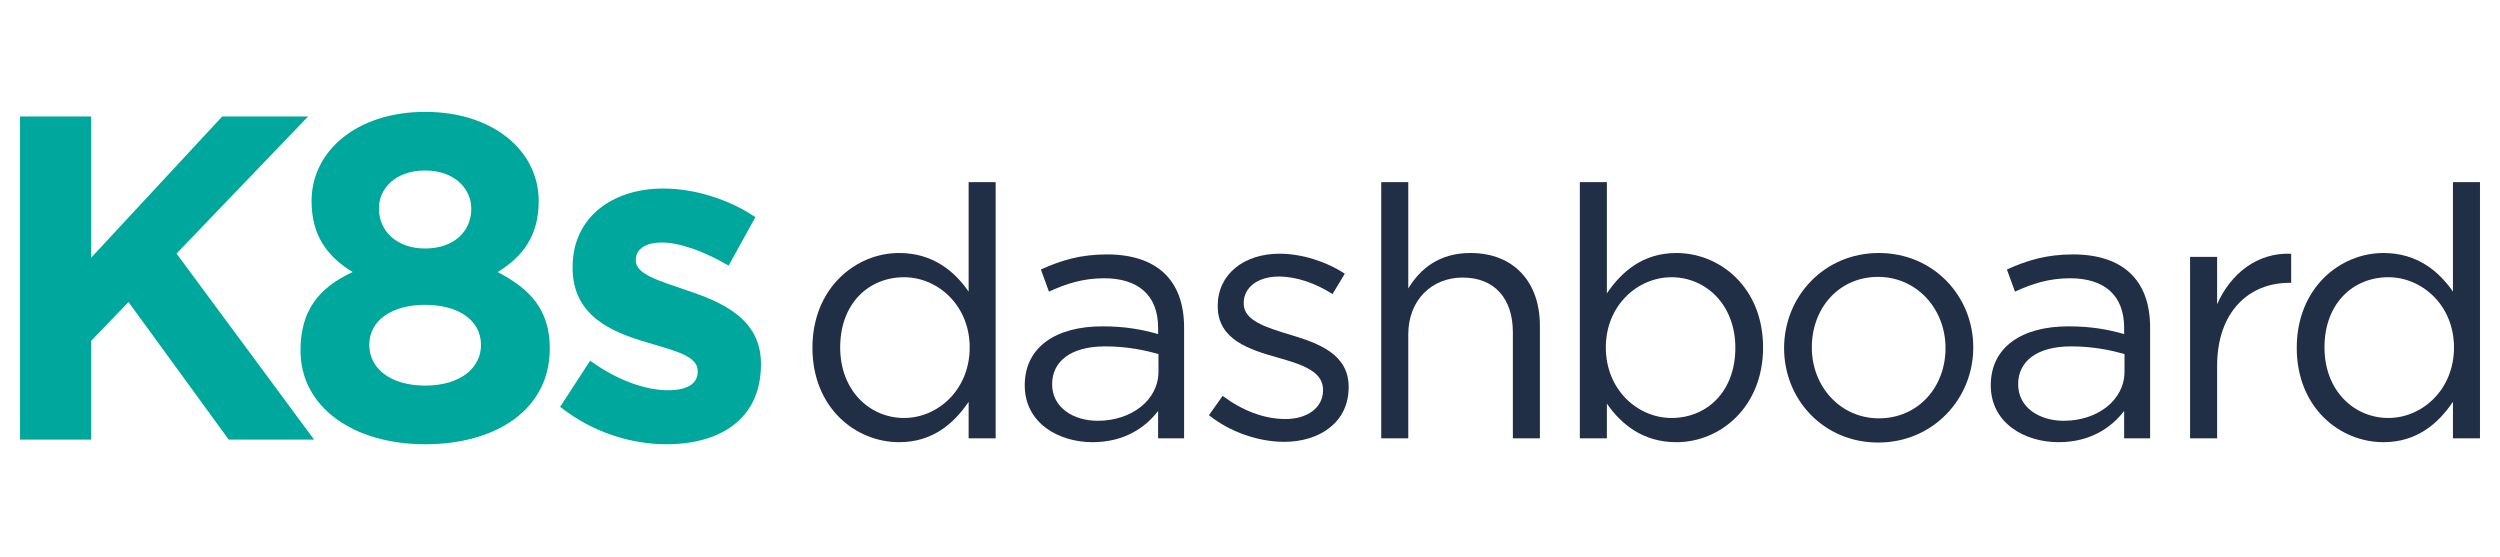
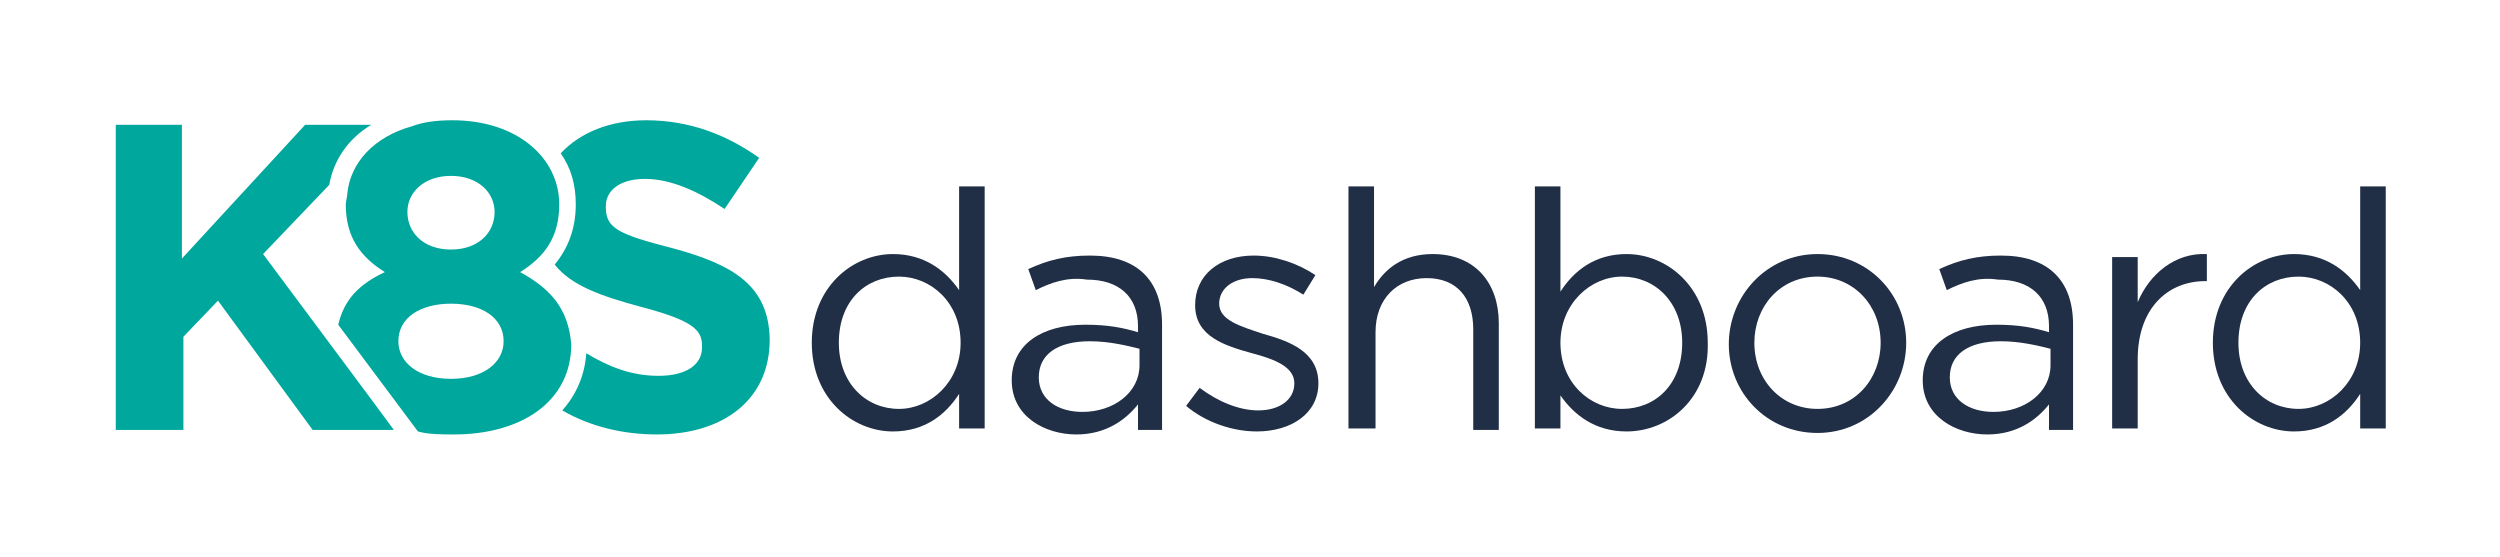
- <svg xmlns="http://www.w3.org/2000/svg" version="1.1" id="Layer_1" x="0px" y="0px" viewBox="0 0 166.333 37" style="enable-background:new 0 0 166.333 37;" xml:space="preserve">
+ <svg xmlns="http://www.w3.org/2000/svg" version="1.1" id="Layer_1" x="0px" y="0px" viewBox="0 0 166.3 37" style="enable-background:new 0 0 166.3 37;" xml:space="preserve">
  <style type="text/css">
	.st0{fill:#202E46;}
- 	.st1{fill:#9BBDAA;}
- 	.st2{fill:#EC0044;}
- 	.st3{fill:#00A79D;}
- 	.st4{fill:#EA3F67;}
+ 	.st1{fill:#00A79D;}
</style>
  <g>
    <g>
-       <path class="st3" d="M15.216,29.249l-6.665-9.153l-2.488,2.581v6.572H1.334v-21.5h4.729v9.398l8.723-9.398h5.712l-8.753,9.122    l9.153,12.378H15.216z" />
-       <path class="st3" d="M28.286,29.557c-4.762,0-8.293-2.457-8.293-6.236c0-2.641,1.198-4.176,3.469-5.221    c-1.658-1.014-2.733-2.396-2.733-4.73c0-3.317,3.011-5.927,7.558-5.927c4.544,0,7.555,2.61,7.555,5.927    c0,2.335-1.075,3.716-2.733,4.73c2.181,1.137,3.471,2.518,3.471,5.098C36.579,27.222,33.045,29.557,28.286,29.557z M28.286,20.281    c-2.151,0-3.716,0.983-3.716,2.672c0,1.536,1.38,2.702,3.716,2.702c2.333,0,3.716-1.167,3.716-2.702    C32.002,21.264,30.434,20.281,28.286,20.281z M28.286,11.343c-1.936,0-3.074,1.167-3.074,2.518c0,1.536,1.198,2.672,3.074,2.672    c1.873,0,3.071-1.105,3.071-2.641C31.357,12.541,30.219,11.343,28.286,11.343z" />
-       <path class="st3" d="M44.332,29.557c-2.303,0-4.884-0.768-7.065-2.488l1.998-3.071c1.781,1.289,3.654,1.966,5.189,1.966    c1.353,0,1.966-0.491,1.966-1.229v-0.061c0-1.013-1.598-1.352-3.409-1.904c-2.303-0.675-4.914-1.751-4.914-4.944v-0.061    c0-3.349,2.703-5.222,6.02-5.222c2.088,0,4.362,0.706,6.142,1.904l-1.781,3.225c-1.628-0.953-3.256-1.536-4.454-1.536    c-1.135,0-1.721,0.491-1.721,1.137v0.061c0,0.922,1.568,1.35,3.349,1.966c2.303,0.768,4.977,1.873,4.977,4.883v0.061    C50.629,27.898,47.896,29.557,44.332,29.557z" />
+       <path class="st0" d="M63.8,28.5v-2.3c-0.9,1.4-2.3,2.5-4.4,2.5c-2.7,0-5.4-2.2-5.4-5.9s2.7-5.9,5.4-5.9c2.1,0,3.5,1.1,4.4,2.4    v-6.9h1.7v16.1C65.5,28.5,63.8,28.5,63.8,28.5z M59.8,18.4c-2.2,0-4,1.6-4,4.4c0,2.7,1.8,4.4,4,4.4c2.1,0,4.1-1.8,4.1-4.4    C63.9,20.1,61.9,18.4,59.8,18.4z" />
+       <path class="st0" d="M68.9,19.3l-0.5-1.4c1.3-0.6,2.5-0.9,4.1-0.9c3.1,0,4.8,1.6,4.8,4.6v7h-1.6v-1.7c-0.8,1-2.1,2-4.1,2    c-2.1,0-4.3-1.2-4.3-3.6s2-3.7,4.9-3.7c1.5,0,2.5,0.2,3.5,0.5v-0.4c0-2-1.3-3.1-3.4-3.1C71,18.4,69.9,18.8,68.9,19.3z M69.1,25.1    c0,1.5,1.3,2.3,2.9,2.3c2.1,0,3.8-1.3,3.8-3.1v-1.1c-0.8-0.2-2-0.5-3.3-0.5C70.3,22.7,69.1,23.6,69.1,25.1z" />
+       <path class="st0" d="M83.6,28.7c-1.6,0-3.4-0.6-4.7-1.7l0.9-1.2c1.2,0.9,2.6,1.5,3.9,1.5c1.4,0,2.4-0.7,2.4-1.8l0,0    c0-1.1-1.3-1.6-2.8-2c-1.8-0.5-3.8-1.1-3.8-3.2l0,0c0-2,1.6-3.3,3.9-3.3c1.4,0,2.9,0.5,4.1,1.3l-0.8,1.3c-1.1-0.7-2.3-1.1-3.4-1.1    c-1.3,0-2.2,0.7-2.2,1.7l0,0c0,1.1,1.4,1.5,2.9,2c1.8,0.5,3.7,1.2,3.7,3.3l0,0C87.7,27.5,85.9,28.7,83.6,28.7z" />
+       <path class="st0" d="M91.4,28.5h-1.7V12.4h1.7v6.7c0.7-1.2,1.9-2.2,3.9-2.2c2.8,0,4.4,1.9,4.4,4.6v7.1H98v-6.7    c0-2.1-1.1-3.4-3.1-3.4s-3.4,1.4-3.4,3.6v6.4H91.4z" />
+       <path class="st0" d="M108.2,28.7c-2.1,0-3.5-1.1-4.4-2.4v2.2h-1.7V12.4h1.7v7c0.9-1.4,2.3-2.5,4.4-2.5c2.7,0,5.4,2.2,5.4,5.9    C113.7,26.5,111,28.7,108.2,28.7z M107.9,18.4c-2.1,0-4.1,1.8-4.1,4.4c0,2.7,2,4.4,4.1,4.4c2.2,0,4-1.6,4-4.4    C111.9,20.1,110.1,18.4,107.9,18.4z" />
+       <path class="st0" d="M120.9,28.8c-3.4,0-5.9-2.7-5.9-5.9s2.5-6,5.9-6s5.9,2.7,5.9,5.9S124.3,28.8,120.9,28.8z M120.9,18.4    c-2.5,0-4.2,2-4.2,4.4c0,2.5,1.8,4.4,4.2,4.4c2.5,0,4.2-2,4.2-4.4C125.1,20.3,123.3,18.4,120.9,18.4z" />
+       <path class="st0" d="M129.5,19.3l-0.5-1.4c1.3-0.6,2.5-0.9,4.1-0.9c3.1,0,4.8,1.6,4.8,4.6v7h-1.6v-1.7c-0.8,1-2.1,2-4.1,2    c-2.1,0-4.3-1.2-4.3-3.6s2-3.7,4.9-3.7c1.5,0,2.5,0.2,3.5,0.5v-0.4c0-2-1.3-3.1-3.4-3.1C131.6,18.4,130.5,18.8,129.5,19.3z     M129.7,25.1c0,1.5,1.3,2.3,2.9,2.3c2.1,0,3.8-1.3,3.8-3.1v-1.1c-0.8-0.2-2-0.5-3.3-0.5C130.9,22.7,129.7,23.6,129.7,25.1z" />
+       <path class="st0" d="M142.2,28.5h-1.7V17.1h1.7v3c0.8-1.9,2.5-3.3,4.6-3.2v1.8h-0.1c-2.5,0-4.5,1.8-4.5,5.2V28.5z" />
+       <path class="st0" d="M157,28.5v-2.3c-0.9,1.4-2.3,2.5-4.4,2.5c-2.7,0-5.4-2.2-5.4-5.9s2.7-5.9,5.4-5.9c2.1,0,3.5,1.1,4.4,2.4v-6.9    h1.7v16.1C158.7,28.5,157,28.5,157,28.5z M152.9,18.4c-2.2,0-4,1.6-4,4.4c0,2.7,1.8,4.4,4,4.4c2.1,0,4.1-1.8,4.1-4.4    C157,20.1,155,18.4,152.9,18.4z" />
    </g>
-     <g>
-       <path class="st0" d="M64.446,29.164v-2.429c-0.98,1.448-2.405,2.685-4.624,2.685c-2.896,0-5.768-2.288-5.768-6.282    c0-3.97,2.873-6.305,5.768-6.305c2.242,0,3.69,1.215,4.624,2.569v-7.286h1.798v17.047H64.446z M60.15,18.445    c-2.335,0-4.25,1.728-4.25,4.67c0,2.872,1.962,4.694,4.25,4.694c2.241,0,4.367-1.868,4.367-4.694    C64.516,20.313,62.391,18.445,60.15,18.445z" />
-       <path class="st0" d="M69.791,19.402l-0.538-1.471c1.331-0.607,2.639-1.004,4.391-1.004c3.293,0,5.137,1.681,5.137,4.858v7.379    h-1.728v-1.822c-0.84,1.098-2.241,2.078-4.367,2.078c-2.242,0-4.507-1.261-4.507-3.783c0-2.569,2.102-3.924,5.161-3.924    c1.542,0,2.639,0.21,3.713,0.514v-0.42c0-2.172-1.331-3.293-3.596-3.293C72.032,18.515,70.911,18.889,69.791,19.402z     M70.001,25.567c0,1.541,1.401,2.429,3.035,2.429c2.219,0,4.04-1.355,4.04-3.269v-1.167c-0.888-0.257-2.079-0.514-3.55-0.514    C71.262,23.046,70.001,24.026,70.001,25.567z" />
-       <path class="st0" d="M85.434,29.397c-1.728,0-3.643-0.677-4.998-1.775l0.911-1.284c1.307,0.981,2.756,1.541,4.18,1.541    c1.447,0,2.499-0.747,2.499-1.915v-0.046c0-1.215-1.425-1.682-3.013-2.125c-1.892-0.537-3.993-1.191-3.993-3.41v-0.047    c0-2.078,1.728-3.456,4.11-3.456c1.471,0,3.105,0.514,4.343,1.331l-0.817,1.355c-1.121-0.724-2.406-1.167-3.573-1.167    c-1.425,0-2.335,0.747-2.335,1.751v0.047c0,1.144,1.495,1.588,3.105,2.078c1.869,0.561,3.877,1.285,3.877,3.456v0.047    C89.73,28.066,87.839,29.397,85.434,29.397z" />
-       <path class="st0" d="M93.697,29.164h-1.799V12.116h1.799v7.076c0.794-1.308,2.054-2.359,4.133-2.359    c2.919,0,4.624,1.962,4.624,4.834v7.496h-1.798v-7.053c0-2.242-1.214-3.643-3.339-3.643c-2.079,0-3.62,1.518-3.62,3.783V29.164z" />
-       <path class="st0" d="M111.535,29.421c-2.242,0-3.69-1.214-4.624-2.568v2.312h-1.799V12.116h1.799v7.403    c0.98-1.448,2.405-2.686,4.624-2.686c2.896,0,5.768,2.289,5.768,6.282C117.303,27.086,114.454,29.421,111.535,29.421z     M111.208,18.445c-2.242,0-4.367,1.868-4.367,4.67c0,2.826,2.124,4.694,4.367,4.694c2.335,0,4.25-1.728,4.25-4.67    C115.458,20.267,113.497,18.445,111.208,18.445z" />
-       <path class="st0" d="M124.959,29.444c-3.62,0-6.258-2.849-6.258-6.282c0-3.433,2.662-6.329,6.305-6.329    c3.62,0,6.282,2.849,6.282,6.282S128.602,29.444,124.959,29.444z M124.959,18.422c-2.615,0-4.413,2.078-4.413,4.694    c0,2.615,1.914,4.717,4.46,4.717c2.616,0,4.436-2.078,4.436-4.67C129.442,20.524,127.504,18.422,124.959,18.422z" />
-       <path class="st0" d="M134.064,19.402l-0.538-1.471c1.331-0.607,2.639-1.004,4.391-1.004c3.293,0,5.137,1.681,5.137,4.858v7.379    h-1.728v-1.822c-0.84,1.098-2.241,2.078-4.367,2.078c-2.242,0-4.507-1.261-4.507-3.783c0-2.569,2.102-3.924,5.161-3.924    c1.542,0,2.639,0.21,3.713,0.514v-0.42c0-2.172-1.331-3.293-3.596-3.293C136.305,18.515,135.184,18.889,134.064,19.402z     M134.274,25.567c0,1.541,1.401,2.429,3.036,2.429c2.219,0,4.04-1.355,4.04-3.269v-1.167c-0.888-0.257-2.079-0.514-3.55-0.514    C135.535,23.046,134.274,24.026,134.274,25.567z" />
-       <path class="st0" d="M147.512,29.164h-1.799V17.091h1.799v3.153c0.887-2.008,2.638-3.456,4.927-3.363v1.938h-0.14    c-2.639,0-4.787,1.892-4.787,5.534V29.164z" />
-       <path class="st0" d="M163.202,29.164v-2.429c-0.98,1.448-2.405,2.685-4.624,2.685c-2.896,0-5.768-2.288-5.768-6.282    c0-3.97,2.873-6.305,5.768-6.305c2.242,0,3.69,1.215,4.624,2.569v-7.286H165v17.047H163.202z M158.905,18.445    c-2.335,0-4.25,1.728-4.25,4.67c0,2.872,1.962,4.694,4.25,4.694c2.241,0,4.367-1.868,4.367-4.694    C163.272,20.313,161.147,18.445,158.905,18.445z" />
-     </g>
+     <path class="st1" d="M17.5,16.9l4.4-4.6c0.3-1.7,1.3-3.1,2.8-4h-4.4l-8.2,8.9V8.3H7.7v20.3h4.5v-6.2l2.3-2.4l6.3,8.6h5.4l-1.4-1.9   L17.5,16.9z M44.7,16.5c-3.5-0.9-4.4-1.3-4.4-2.7v-0.1c0-1,0.9-1.8,2.6-1.8s3.5,0.8,5.3,2l2.3-3.4C48.4,9,45.9,8,43,8   c-2.4,0-4.4,0.8-5.7,2.2c0.7,1,1,2.1,1,3.4c0,1.6-0.5,2.9-1.4,4c1.1,1.4,3.1,2.1,5.7,2.8c3.4,0.9,4.1,1.5,4.1,2.6v0.1   c0,1.2-1.1,1.9-2.9,1.9c-1.8,0-3.3-0.6-4.8-1.5c-0.1,1.5-0.7,2.8-1.6,3.8c1.9,1.1,4.1,1.6,6.3,1.6c4.4,0,7.5-2.3,7.5-6.3v-0.1   C51.1,19,48.8,17.6,44.7,16.5z M34.6,18.1c1.6-1,2.6-2.3,2.6-4.5c0-3.1-2.8-5.6-7.1-5.6c-1,0-1.9,0.1-2.7,0.4   c-2.5,0.7-4.1,2.4-4.3,4.5c0,0.2-0.1,0.5-0.1,0.7c0,2.2,1,3.5,2.6,4.5c-1.7,0.8-2.7,1.8-3.1,3.5l5.3,7.1c0.7,0.2,1.6,0.2,2.4,0.2   c4.5,0,7.8-2.2,7.8-6C37.8,20.5,36.6,19.2,34.6,18.1z M30,11.7c1.8,0,2.9,1.1,2.9,2.4c0,1.4-1.1,2.5-2.9,2.5s-2.9-1.1-2.9-2.5   C27.1,12.8,28.2,11.7,30,11.7z M30,25.2c-2.2,0-3.5-1.1-3.5-2.5c0-1.6,1.5-2.5,3.5-2.5s3.5,0.9,3.5,2.5   C33.5,24.1,32.2,25.2,30,25.2z" />
  </g>
</svg>
